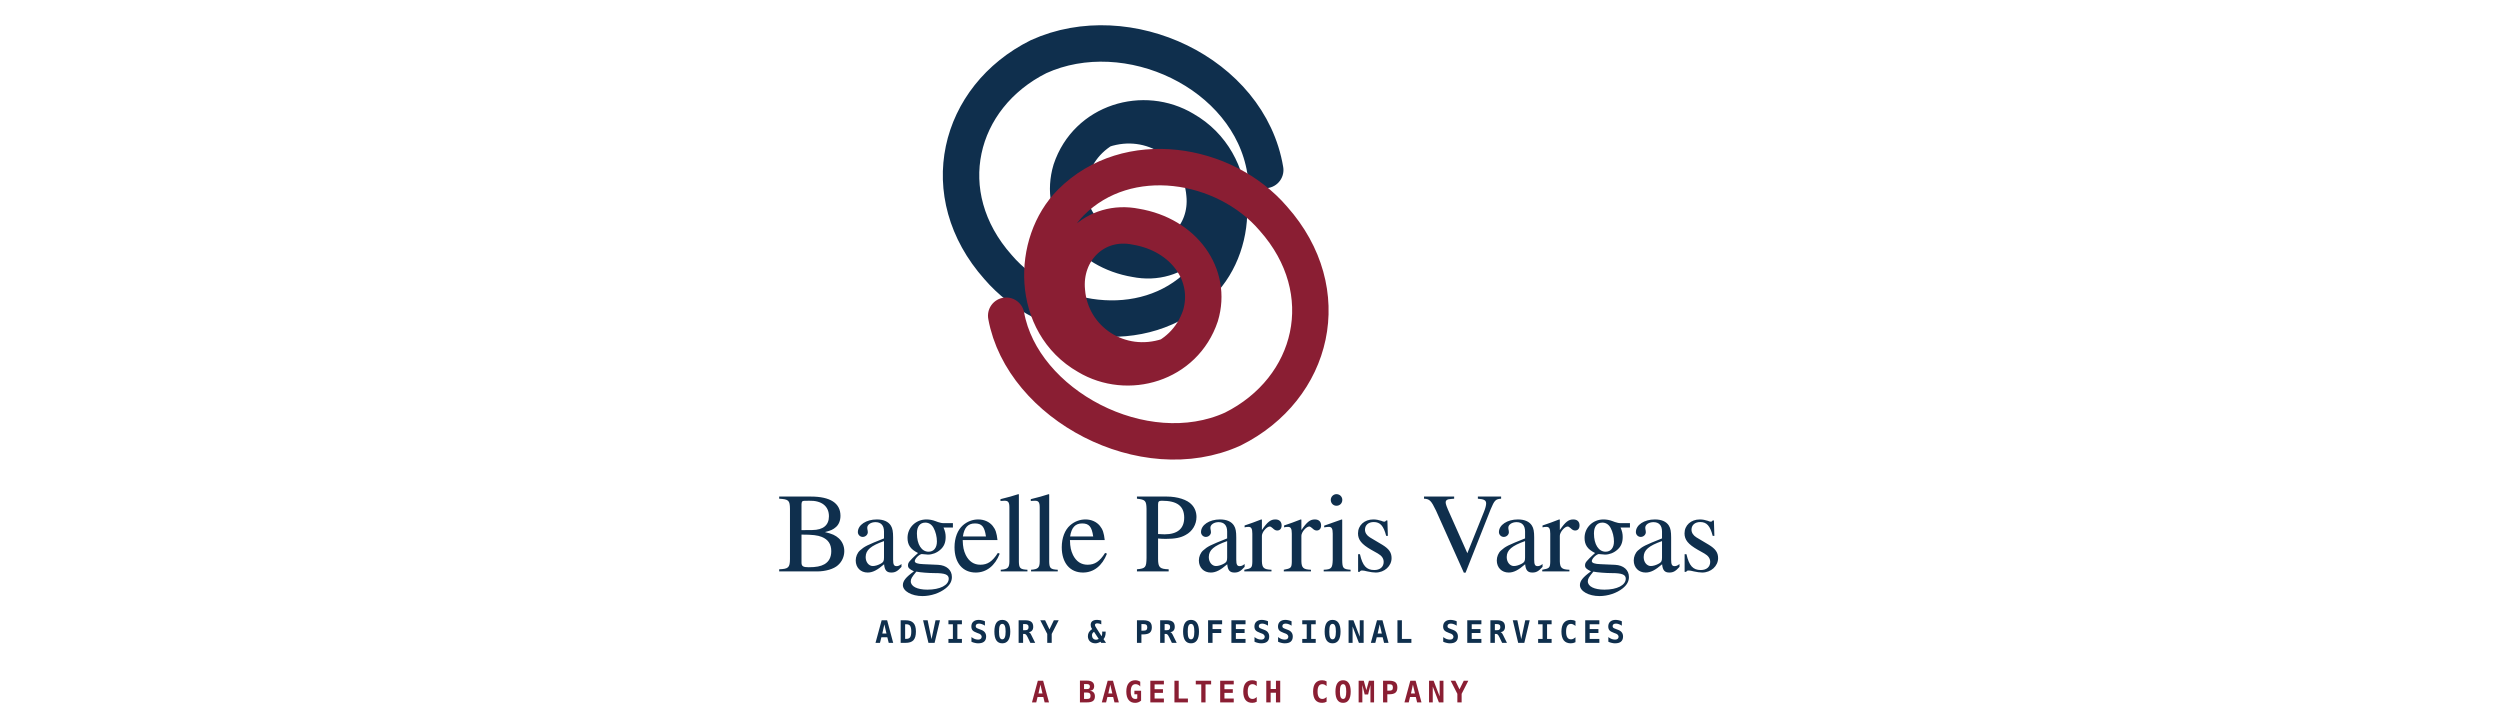
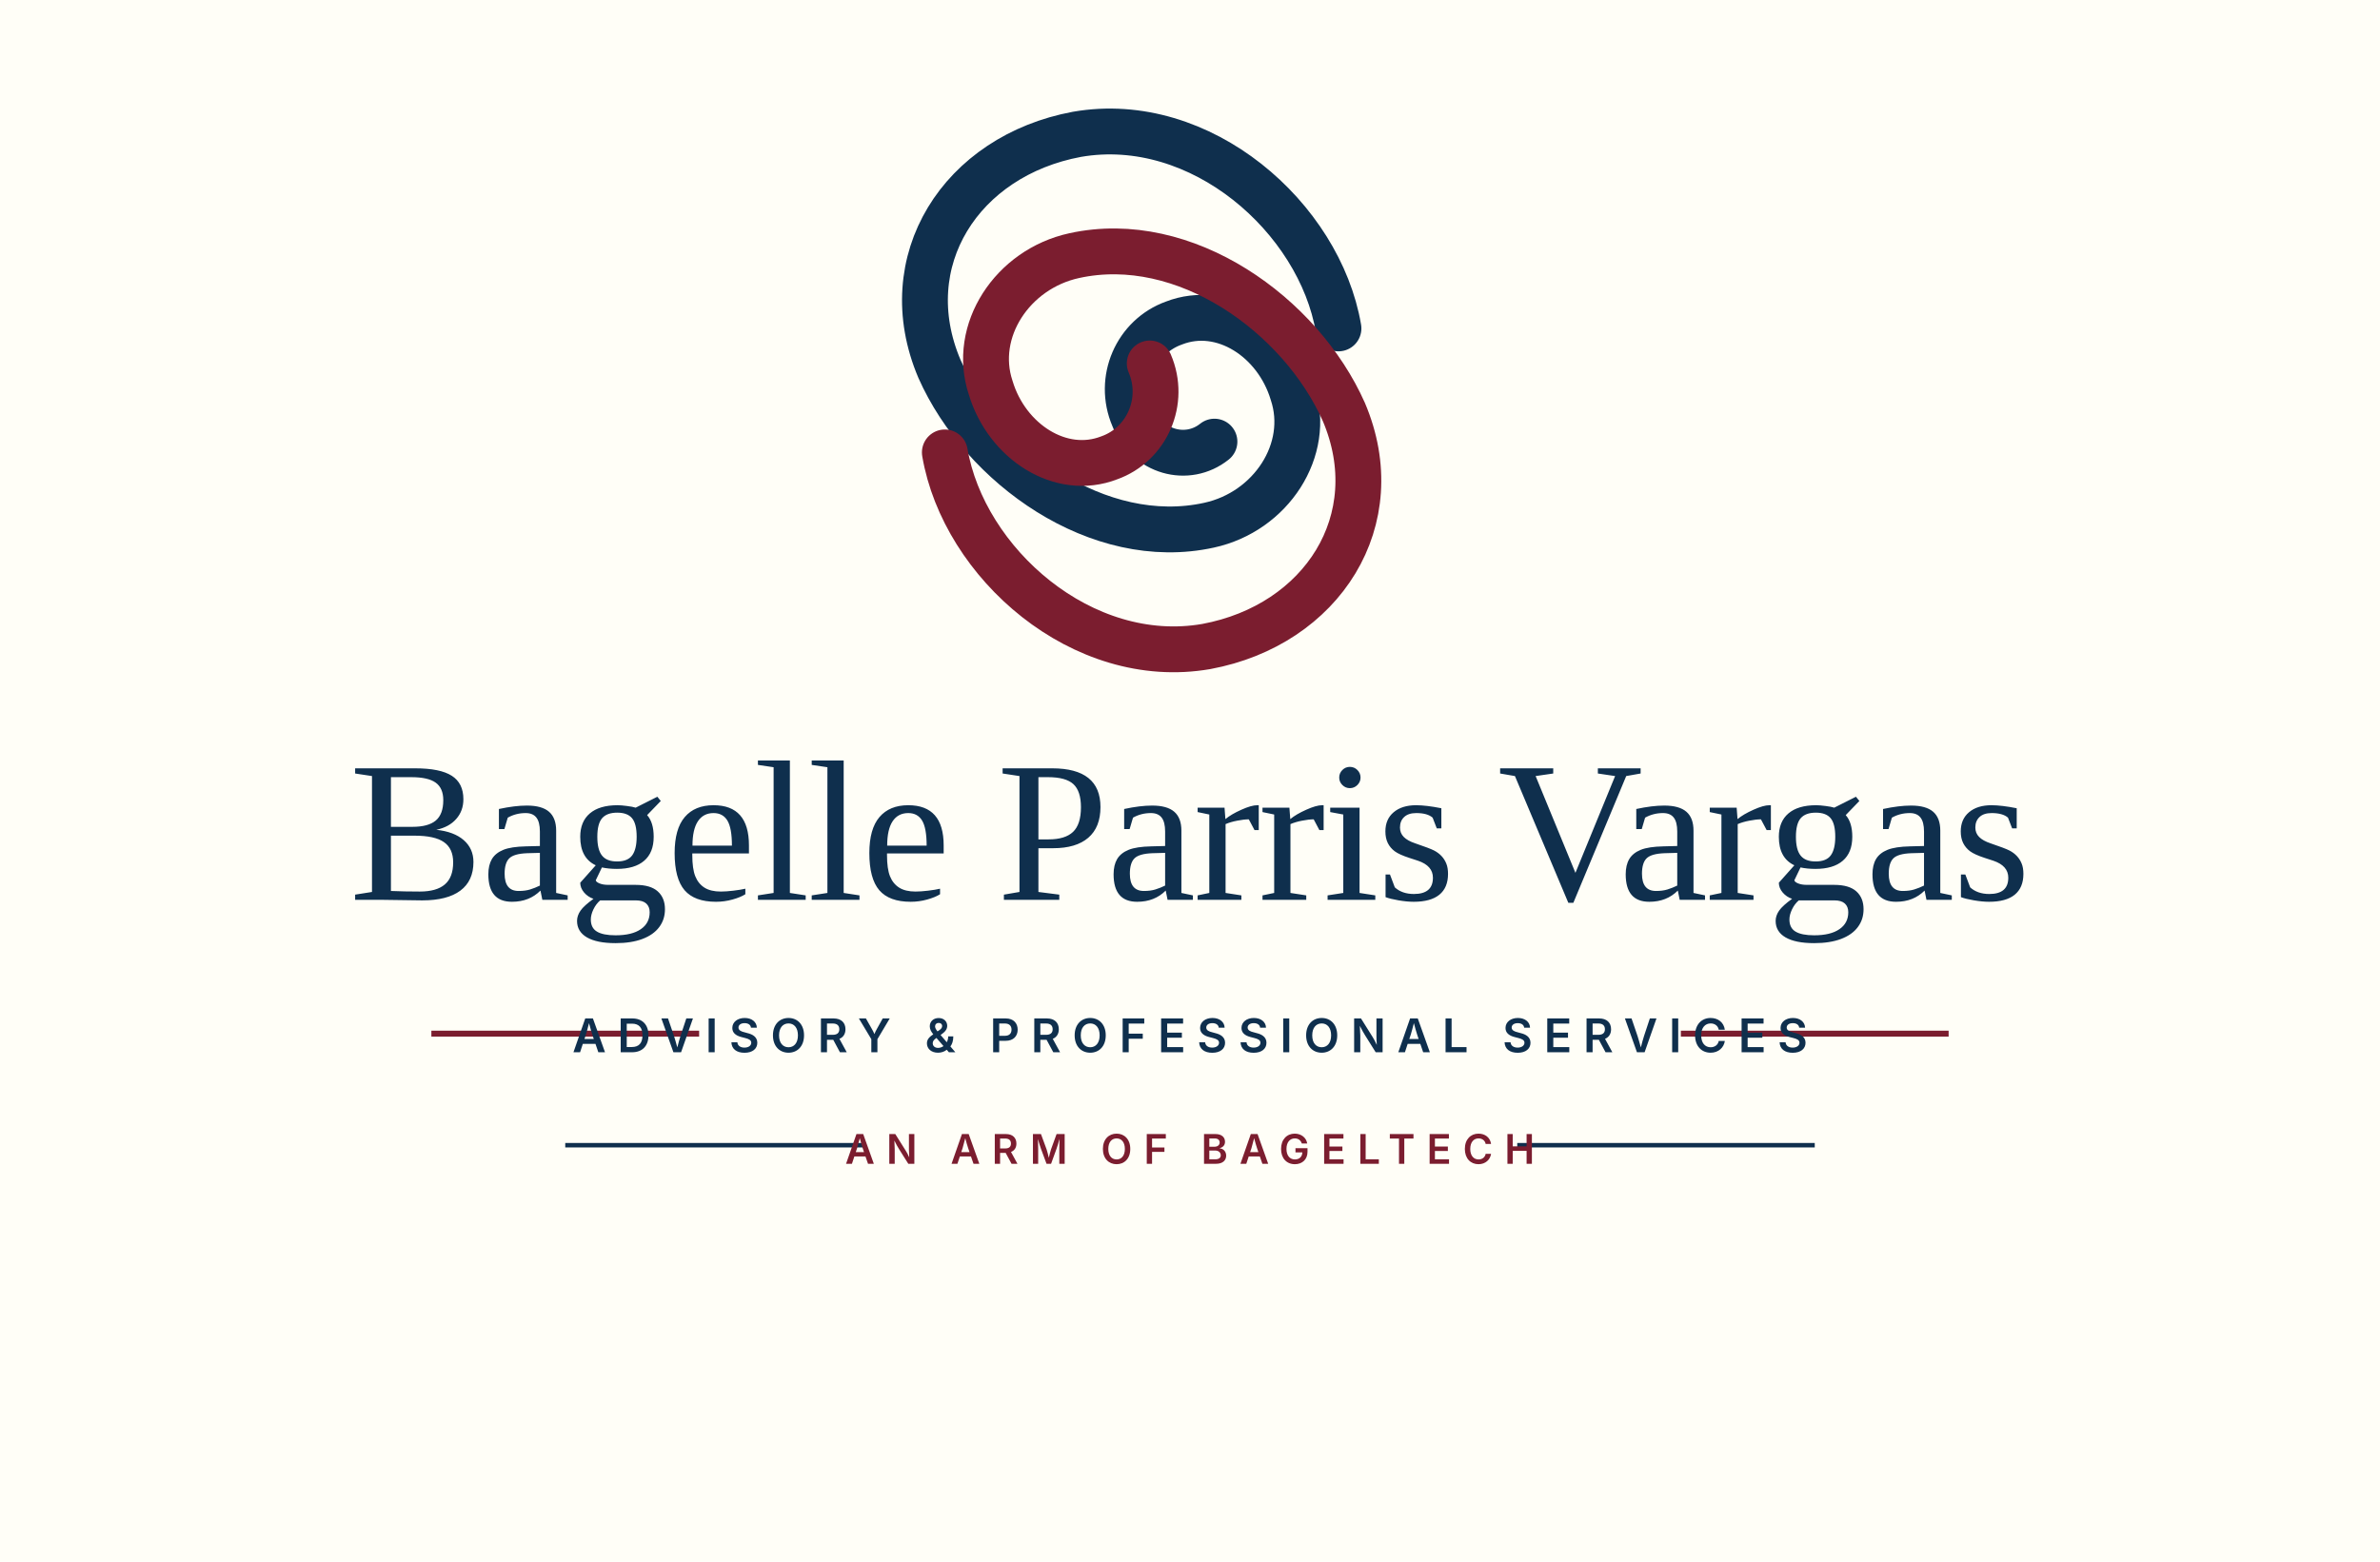
- <svg xmlns="http://www.w3.org/2000/svg" viewBox="0 0 420 120" role="img" aria-label="Bagelle Parris Vargas logo">
-   <g transform="translate(150 0) scale(0.68)">
-     <path d="M 92 42 C 88 18, 58 4, 36 14 C 16 24, 10 48, 26 66 C 38 80, 62 84, 76 70 C 86 60, 86 40, 72 32 C 62 26, 48 30, 44 42 C 41 52, 48 62, 60 64 C 70 66, 78 58, 77 48 C 76 36, 64 28, 52 32" fill="none" stroke="#0F2F4D" stroke-width="9" stroke-linecap="round" />
-     <path d="M 28 78 C 32 100, 62 116, 84 106 C 104 96, 110 72, 94 54 C 82 40, 58 36, 44 50 C 34 60, 34 80, 48 88 C 58 94, 72 90, 76 78 C 79 68, 72 58, 60 56 C 50 54, 42 62, 43 72 C 44 84, 56 92, 68 88" fill="none" stroke="#8A1E33" stroke-width="9" stroke-linecap="round" />
+ <svg xmlns="http://www.w3.org/2000/svg" viewBox="0 0 640 420" role="img" aria-label="Bagelle Parris Vargas logo">
+   <rect width="640" height="420" fill="#FFFEF7" />
+   <g transform="translate(220 18) scale(1.45)">
+     <path d="M 96.5 48.5 C 93 28, 71 8.5, 48 12.5 C 26.5 16.5, 14 36, 22.5 56 C 30.5 74, 52 89.5, 72.5 85 C 84 82.5, 91.5 71, 88 60.5 C 85 50.5, 75 44, 66 47.5 C 59 50, 55.5 58, 58.5 65 C 61 71.5, 68.5 73.5, 73.5 69.5" fill="none" stroke="#0F2F4D" stroke-width="8.5" stroke-linecap="round" stroke-linejoin="round" />
+     <path d="M 23.5 71.5 C 27 92, 49 111.5, 72 107.5 C 93.5 103.5, 106 84, 97.5 64 C 89.5 46, 68 30.5, 47.5 35 C 36 37.5, 28.5 49, 32 59.5 C 35 69.5, 45 76, 54 72.5 C 61 70, 64.5 62, 61.5 55" fill="none" stroke="#7B1D2F" stroke-width="8.5" stroke-linecap="round" stroke-linejoin="round" />
  </g>
-   <text x="210" y="96" text-anchor="middle" fill="#0F2F4D" font-family="Georgia, Times, serif" font-size="19" font-weight="500" letter-spacing="-0.01em">Bagelle Parris Vargas</text>
-   <text x="210" y="108" text-anchor="middle" fill="#0F2F4D" font-family="IBM Plex Mono, monospace" font-size="5.2" font-weight="600" letter-spacing="0.16em">ADVISORY &amp; PROFESSIONAL SERVICES</text>
-   <text x="210" y="118" text-anchor="middle" fill="#8A1E33" font-family="IBM Plex Mono, monospace" font-size="5" font-weight="600" letter-spacing="0.18em">A BAGELTECH COMPANY</text>
+   <text x="320" y="242" text-anchor="middle" fill="#0F2F4D" font-family="Georgia, 'Times New Roman', serif" font-size="54" font-weight="500" letter-spacing="-0.01em">Bagelle Parris Vargas</text>
+   <g transform="translate(320 278)">
+     <line x1="-204" y1="0" x2="-132" y2="0" stroke="#7B1D2F" stroke-width="1.6" />
+     <line x1="132" y1="0" x2="204" y2="0" stroke="#7B1D2F" stroke-width="1.6" />
+     <text x="0" y="5" text-anchor="middle" fill="#0F2F4D" font-family="Inter, Helvetica, Arial, sans-serif" font-size="12.5" font-weight="600" letter-spacing="0.24em">ADVISORY &amp; PROFESSIONAL SERVICES</text>
+   </g>
+   <g transform="translate(320 308)">
+     <line x1="-168" y1="0" x2="-88" y2="0" stroke="#0F2F4D" stroke-width="1.2" />
+     <line x1="88" y1="0" x2="168" y2="0" stroke="#0F2F4D" stroke-width="1.2" />
+     <text x="0" y="5" text-anchor="middle" fill="#7B1D2F" font-family="Inter, Helvetica, Arial, sans-serif" font-size="11" font-weight="600" letter-spacing="0.28em">AN ARM OF BAGELTECH</text>
+   </g>
</svg>
